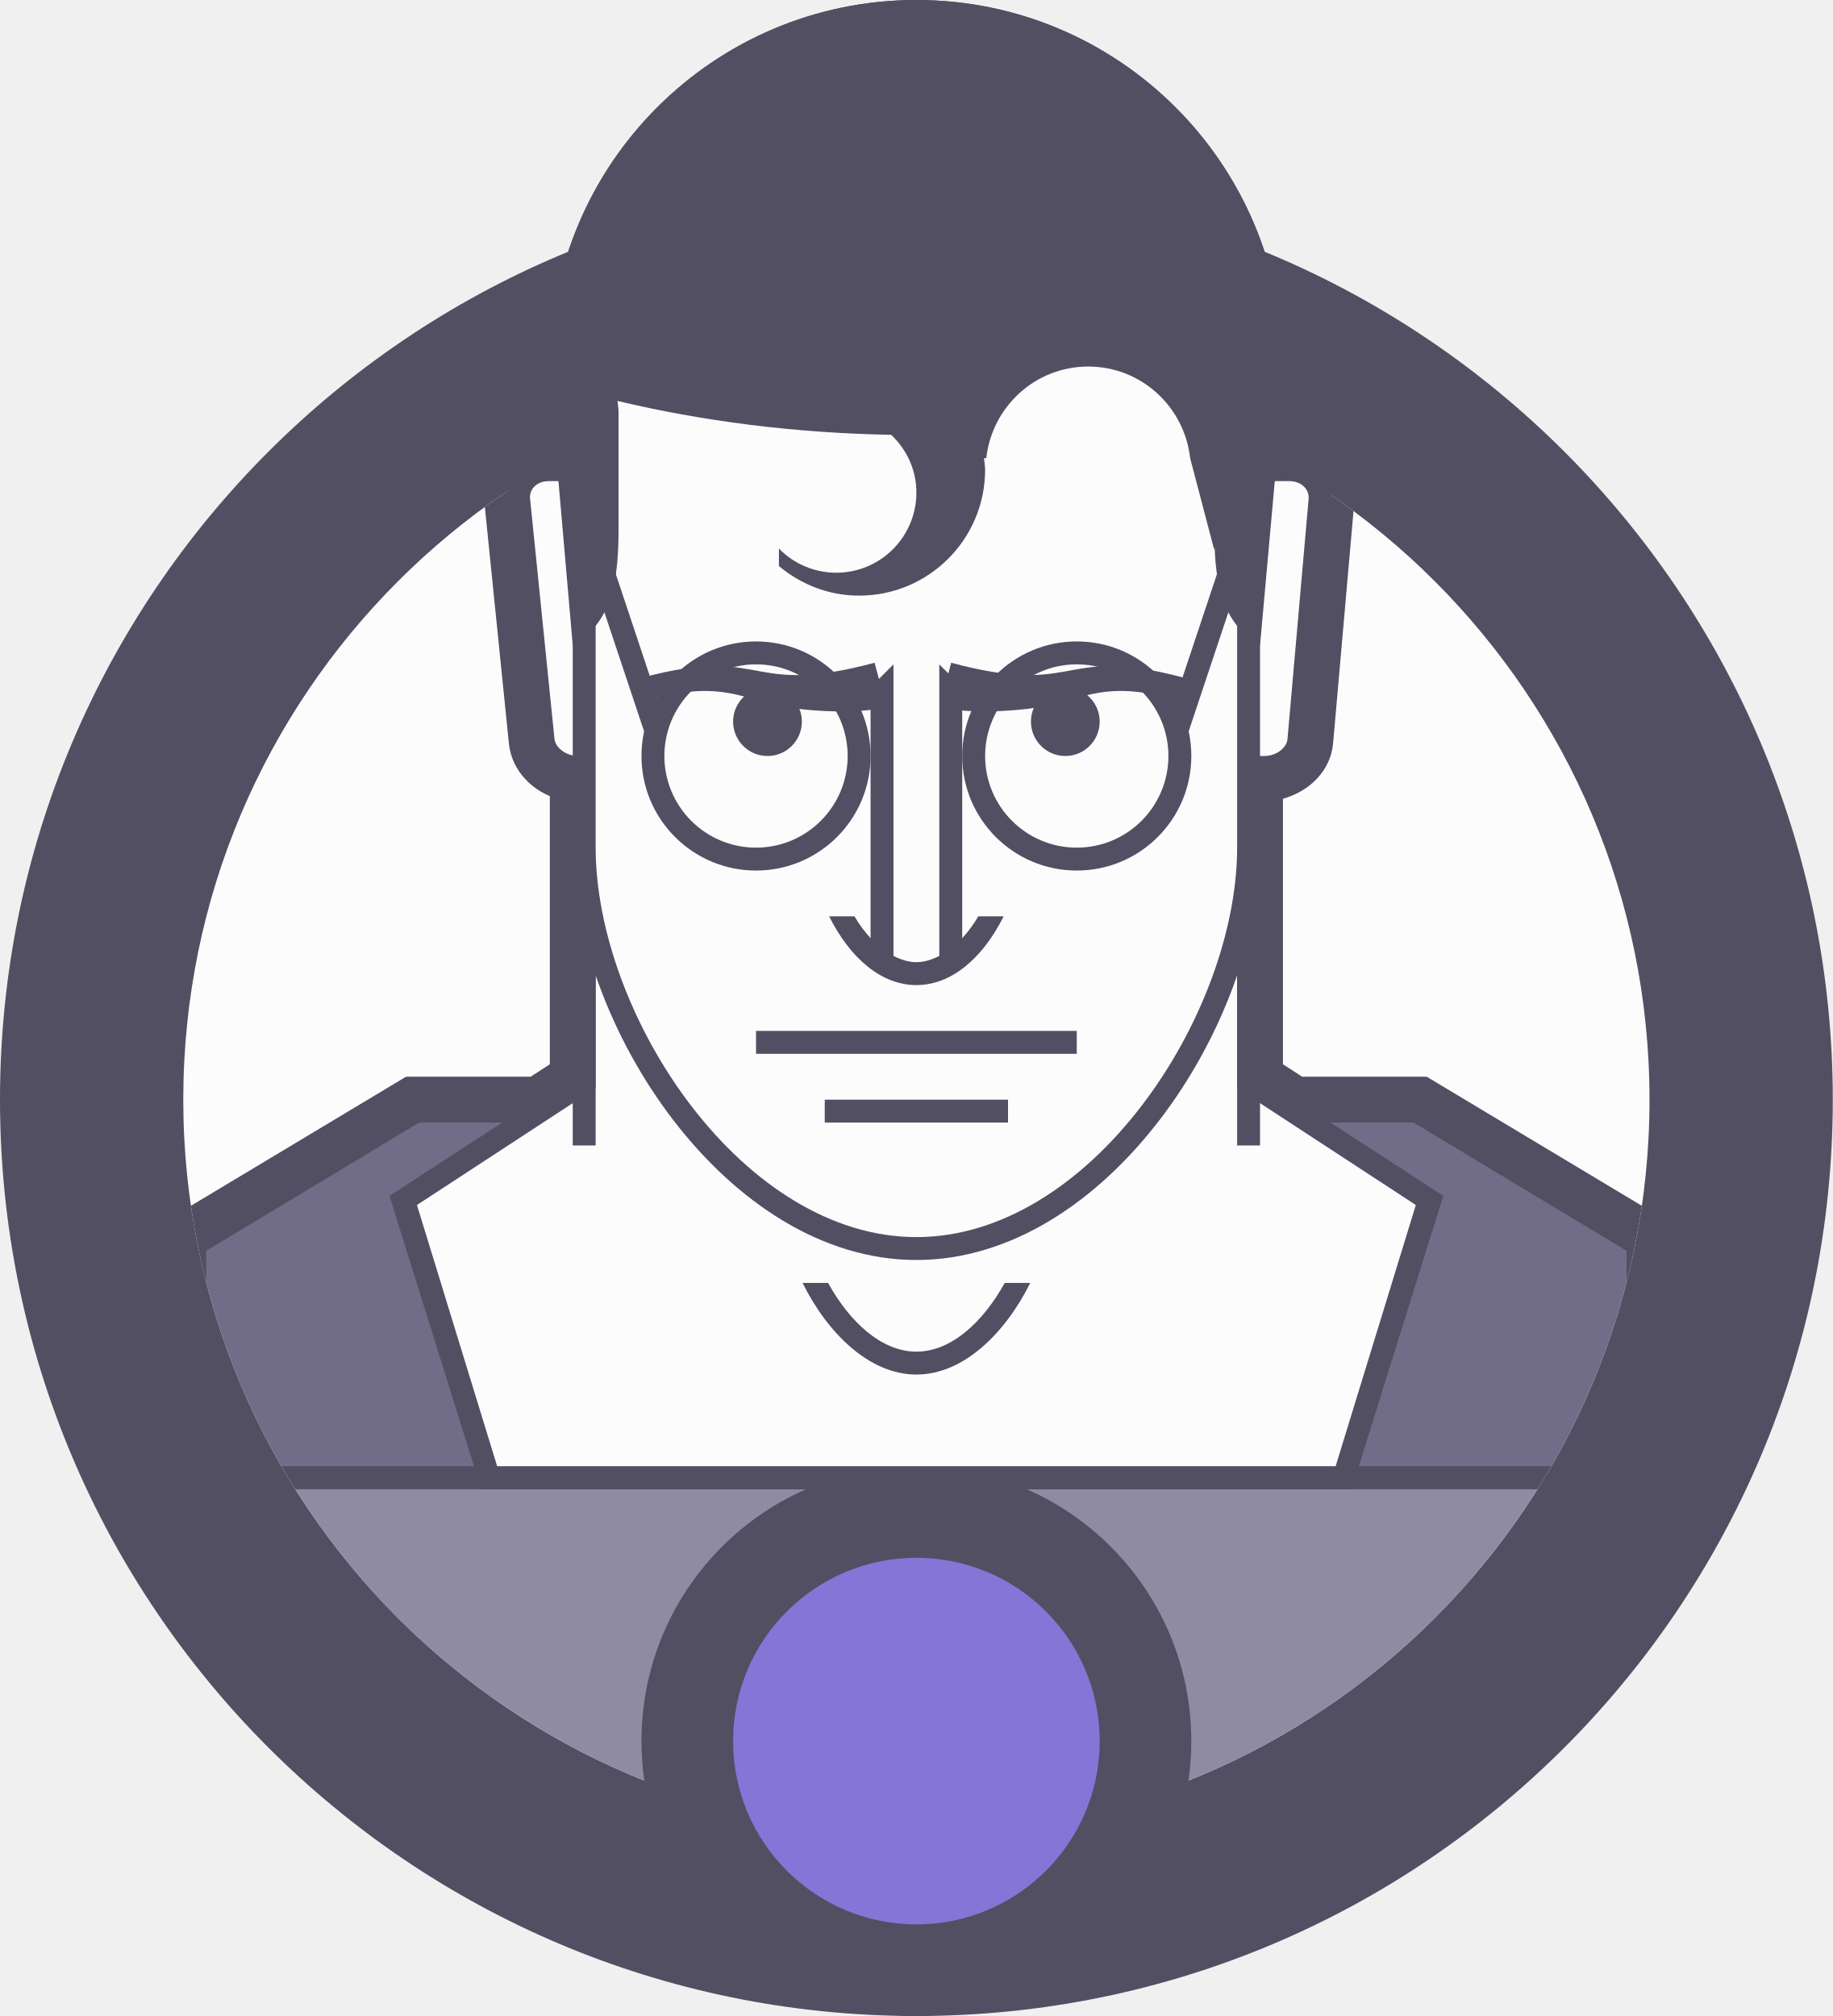
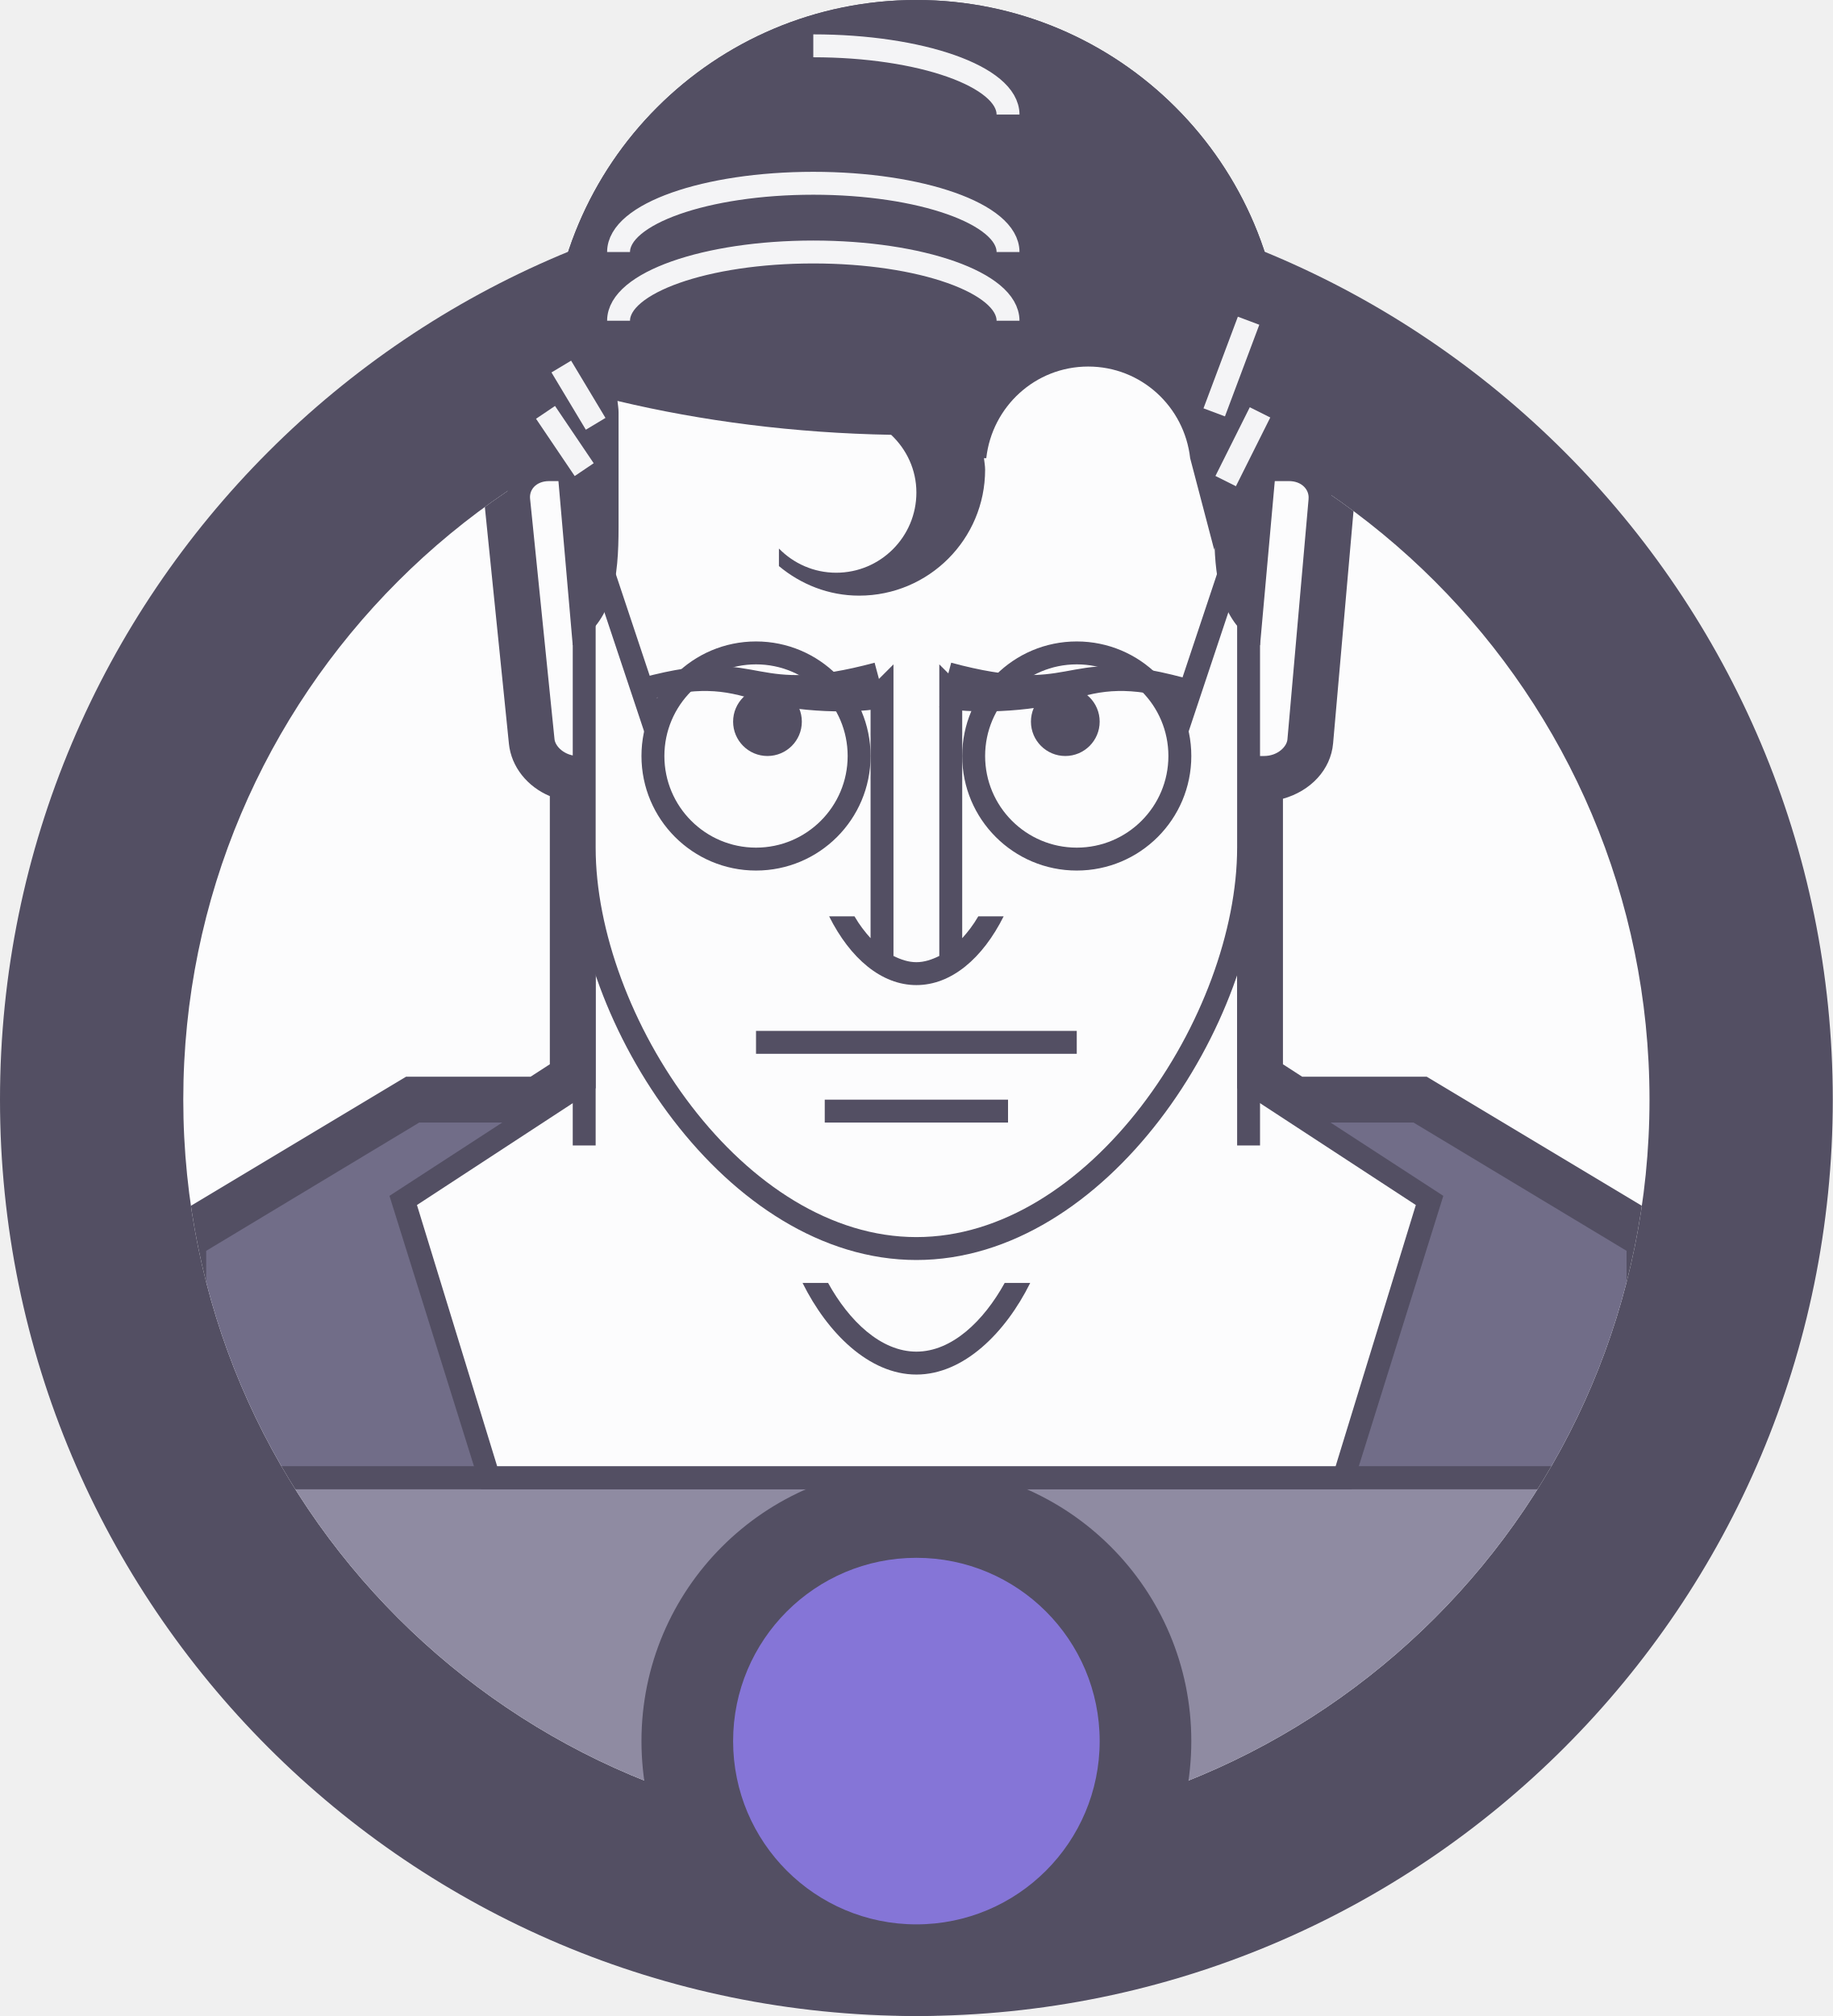
<svg xmlns="http://www.w3.org/2000/svg" width="80" height="88" viewBox="0 0 80 88" fill="none">
  <circle cx="40" cy="48" r="40" fill="#534F63" />
  <circle cx="40" cy="48" r="32" fill="#FCFCFD" />
-   <mask id="mask0_1234_2860" style="mask-type:luminance" maskUnits="userSpaceOnUse" x="8" y="16" width="64" height="64">
-     <circle cx="40" cy="48" r="32" fill="#fff" />
+   <mask id="mask0_0_9586" style="mask-type:luminance" maskUnits="userSpaceOnUse" x="8" y="16" width="64" height="64">
+     <circle cx="40" cy="48" r="32" fill="white" />
  </mask>
-   <g mask="url(#mask0_1234_2860)">
-     <path fill-rule="evenodd" clip-rule="evenodd" d="M40 90c-2.468 0-4.857-.69-6.932-2H8V70H7V53.434L17.723 47h5.436l.841-.544V34.751c-.978-.409-1.684-1.275-1.786-2.288l-1.067-10.492a2.616 2.616 0 01.667-2.045 2.812 2.812 0 011.392-.83l-.121-1.389H23V16c0-9.374 7.626-17 17-17 9.374 0 17 7.626 17 17v.029l.06.027-.033.721-.205 2.274a2.88 2.88 0 011.601.87c.51.557.755 1.28.688 2.036l-.922 10.493c-.102 1.153-.985 2.081-2.189 2.416v11.59l.841.544h5.436L73 53.434V70h-1v18H46.932c-2.075 1.31-4.464 2-6.932 2z" fill="#534F63" />
-     <path fill="#8F8BA2" d="M9 65h62v22H9z" />
-     <path fill-rule="evenodd" clip-rule="evenodd" d="M72 65H8V54l10-6h44l10 6v11z" fill="#534F63" />
-     <path fill-rule="evenodd" clip-rule="evenodd" d="M9 64v-9.4l9.3-5.6h43.4l9.3 5.6V64H9z" fill="#716D88" />
+   <g mask="url(#mask0_0_9586)">
+     <path fill-rule="evenodd" clip-rule="evenodd" d="M40 90C37.532 90 35.143 89.31 33.068 88H8V70H7V53.434L17.723 47H23.159L24 46.456V34.751C23.022 34.342 22.316 33.476 22.214 32.463L21.147 21.971C21.07 21.212 21.307 20.486 21.814 19.926C22.179 19.521 22.666 19.235 23.206 19.096L23.085 17.707H23V16C23 6.626 30.626 -1 40 -1C49.374 -1 57 6.626 57 16V16.029L57.06 16.056L57.027 16.777L56.822 19.051C57.443 19.166 58.008 19.469 58.423 19.921C58.933 20.478 59.178 21.201 59.111 21.957L58.189 32.45C58.087 33.603 57.204 34.531 56 34.866V46.456L56.841 47H62.277L73 53.434V70H72V88H46.932C44.857 89.31 42.468 90 40 90Z" fill="#534F63" />
+     <rect x="9" y="65" width="62" height="22" fill="#8F8BA2" />
+     <path fill-rule="evenodd" clip-rule="evenodd" d="M72 65H8V54L18 48H62L72 54V65Z" fill="#534F63" />
+     <path fill-rule="evenodd" clip-rule="evenodd" d="M9 64V54.6L18.3 49H61.7L71 54.6V64H9Z" fill="#716D88" />
  </g>
-   <path d="M55 16.988l-.768 8.553c-.126-.477-.19-1.038-.216-1.695l-.355-.02.306-.08-1.032-3.933C52.595 17.11 50.31 15 47.5 15c-2.522 0-4.62 1.699-5.27 4h-.374l.098 1.09c.008.085.02.181.03.244A1.04 1.04 0 0142 20.5a4.494 4.494 0 01-1.859 3.643A4.48 4.48 0 0041 21.5a4.45 4.45 0 00-1.416-3.248l-.282-.265-.386-.007c-4.152-.076-8.105-.586-11.73-1.452l-1.371-.327.143 1.402c.013.12.022.192.029.242A.973.973 0 0126 18v5c0 1.022-.053 1.852-.227 2.523L25 16.642V16c0-8.285 6.715-15 15-15s15 6.715 15 15v.988z" fill="#534F63" stroke="#534F63" stroke-width="2" />
+   <path d="M40 1C48.285 1 55 7.715 55 16V16.989L54.231 25.537C54.106 25.061 54.042 24.501 54.017 23.846L53.66 23.826L53.967 23.746L52.932 19.802C52.586 17.104 50.307 15 47.5 15C44.978 15 42.882 16.699 42.231 19H41.856L41.954 20.09C41.964 20.198 41.982 20.324 41.988 20.376C41.997 20.447 42 20.48 42 20.5C42 21.998 41.267 23.324 40.142 24.142C40.681 23.4 41 22.487 41 21.5C41 20.204 40.442 19.06 39.584 18.252L39.303 17.987L38.916 17.98L38.14 17.961C34.271 17.839 30.584 17.34 27.186 16.528L25.814 16.201L25.958 17.602C25.986 17.876 26 17.895 26 18V23C26 24.02 25.945 24.848 25.773 25.518L25 16.643V16C25 7.715 31.715 1 40 1Z" fill="#534F63" stroke="#534F63" stroke-width="2" />
  <circle cx="40" cy="76" r="12" fill="#534F63" />
  <circle cx="40" cy="76" r="8" fill="#8575D7" />
-   <path fill-rule="evenodd" clip-rule="evenodd" d="M59 65H21l-4-12.8 8-5.2V33h30v14l8 5.2L59 65z" fill="#534F63" />
-   <path fill-rule="evenodd" clip-rule="evenodd" d="M21.7 64l-3.5-11.4 7.8-5.1V34h28v13.5l7.8 5.1L58.3 64H21.7z" fill="#FCFCFD" />
-   <path d="M23.706 32.313h0L22.64 21.82s0 0 0 0c-.07-.697.474-1.32 1.331-1.32h32.291c.86 0 1.417.627 1.356 1.326l-.923 10.493s0 0 0 0c-.053.598-.687 1.181-1.517 1.181H25.246c-.83 0-1.479-.585-1.54-1.188z" fill="#FCFCFD" stroke="#534F63" />
-   <path d="M40 1.5c8.04 0 14.5 6.076 14.5 13.5v22c0 3.737-1.63 8.133-4.29 11.595C47.548 52.06 43.929 54.5 40 54.5c-3.929 0-7.548-2.44-10.21-5.905C27.13 45.133 25.5 40.737 25.5 37V15c0-7.424 6.46-13.5 14.5-13.5z" fill="#FCFCFD" stroke="#534F63" />
-   <path fill-rule="evenodd" clip-rule="evenodd" d="M54 50v-8h1v8h-1zm-21-5h14v1H33v-1zm7-2c-1.527 0-2.891-1.167-3.808-3h1.107c.212.367.451.677.701.953V30l1-1v12.728c.321.159.652.272 1 .272s.679-.113 1-.272V29l1 1v10.953a5.53 5.53 0 00.701-.953h1.107c-.917 1.833-2.281 3-3.808 3zm-15-1h1v8h-1v-8zm11 6h8v1h-8v-1zm4 11c1.551 0 2.938-1.338 3.855-3h1.114c-1.079 2.176-2.902 4-4.969 4s-3.89-1.824-4.969-4h1.114c.917 1.662 2.304 3 3.855 3z" fill="#534F63" />
-   <path fill-rule="evenodd" clip-rule="evenodd" d="M33.082 30.584c-1.56-.508-2.66-.606-4.813-.029-.03-.012-.244-.954-.26-.97 2.898-.776 3.987-.493 5.202-.275 1.09.195 2.28.338 4.965-.381l.518 1.935c-1.217.326-4.053.23-5.612-.28zm13.53 0c1.56-.508 2.66-.606 4.814-.029.03-.012.244-.954.26-.97-2.899-.776-3.987-.493-5.203-.275-1.089.195-2.28.338-4.964-.381L41 30.863c1.218.326 4.053.23 5.612-.28z" fill="#534F63" />
-   <path fill-rule="evenodd" clip-rule="evenodd" d="M46.5 33a1.5 1.5 0 11.001-3.001A1.5 1.5 0 0146.5 33zm-13 0a1.5 1.5 0 11.001-3.001A1.5 1.5 0 0133.5 33z" fill="#534F63" />
-   <path fill-rule="evenodd" clip-rule="evenodd" d="M47 38a5 5 0 11.001-10.001A5 5 0 0147 38zm0-9a4 4 0 100 8 4 4 0 000-8zm-14 9a5 5 0 11.001-10.001A5 5 0 0133 38zm0-9a4 4 0 100 8 4 4 0 000-8z" fill="#534F63" />
-   <path fill-rule="evenodd" clip-rule="evenodd" d="M26.974 25.342l2 6 .158.474-.948.316-.159-.474-2-6-.158-.474.95-.317.157.475zm26.052 0l-2 6-.159.474.95.316.157-.474 2-6 .158-.474-.948-.317-.158.475z" fill="#534F63" />
-   <path fill-rule="evenodd" clip-rule="evenodd" d="M56.031 16.688L55 28.168c-1.543-.898-1.911-2.449-1.983-4.283L53 24l-1.05-4c-.252-2.247-2.136-4-4.45-4s-4.198 1.753-4.45 4h-.1c.015.167.05.329.05.5a5.5 5.5 0 01-5.5 5.5c-1.337 0-2.547-.496-3.5-1.29v-.766A3.484 3.484 0 0036.5 25a3.5 3.5 0 003.5-3.5c0-.999-.429-1.886-1.102-2.52-4.222-.077-8.247-.596-11.945-1.479.017.166.047.328.047.499v5c0 2.215-.214 4.128-2 5.168l-.998-11.46-.002-.001V16c0-8.837 7.163-16 16-16s16 7.163 16 16v.674l.031.014z" fill="#534F63" />
+   <path fill-rule="evenodd" clip-rule="evenodd" d="M59 65H21L17 52.2L25 47V33H55V47L63 52.2L59 65Z" fill="#534F63" />
+   <path fill-rule="evenodd" clip-rule="evenodd" d="M21.7 64L18.2 52.6L26 47.5V34H54V47.5L61.8 52.6L58.3 64H21.7Z" fill="#FCFCFD" />
+   <path d="M23.97 20.5H56.261C57.067 20.5 57.608 21.052 57.621 21.696L57.617 21.826L56.694 32.319C56.641 32.917 56.007 33.5 55.177 33.5H25.246C24.416 33.5 23.767 32.915 23.706 32.312L22.64 21.819C22.57 21.123 23.113 20.5 23.97 20.5Z" fill="#FCFCFD" stroke="#534F63" />
+   <path d="M40 1.5C48.041 1.5 54.5 7.576 54.5 15V37C54.5 40.737 52.869 45.133 50.21 48.595C47.548 52.06 43.929 54.5 40 54.5C36.071 54.5 32.452 52.06 29.79 48.595C27.131 45.133 25.5 40.737 25.5 37V15C25.5 7.576 31.959 1.5 40 1.5Z" fill="#FCFCFD" stroke="#534F63" />
+   <path fill-rule="evenodd" clip-rule="evenodd" d="M54 50V42H55V50H54ZM33 45H47V46H33V45ZM40 43C38.473 43 37.109 41.833 36.192 40H37.299C37.511 40.367 37.75 40.677 38 40.953V30L39 29V41.728C39.321 41.887 39.652 42 40 42C40.348 42 40.679 41.887 41 41.728V29L42 30V40.953C42.25 40.677 42.489 40.367 42.701 40H43.808C42.891 41.833 41.527 43 40 43ZM25 42H26V50H25V42ZM36 48H44V49H36V48ZM40 59C41.551 59 42.938 57.662 43.855 56H44.969C43.89 58.176 42.067 60 40 60C37.933 60 36.11 58.176 35.031 56H36.145C37.062 57.662 38.449 59 40 59Z" fill="#534F63" />
+   <path fill-rule="evenodd" clip-rule="evenodd" d="M33.082 30.584C31.523 30.076 30.422 29.978 28.269 30.555C28.239 30.543 28.025 29.601 28.009 29.586C30.907 28.809 31.996 29.092 33.211 29.31C34.3 29.505 35.491 29.648 38.176 28.928L38.694 30.864C37.477 31.19 34.641 31.093 33.082 30.584Z" fill="#534F63" />
+   <path fill-rule="evenodd" clip-rule="evenodd" d="M46.612 30.584C48.172 30.076 49.273 29.978 51.426 30.555C51.456 30.543 51.67 29.601 51.685 29.586C48.788 28.809 47.699 29.092 46.483 29.31C45.394 29.505 44.203 29.648 41.519 28.928L41 30.864C42.218 31.19 45.053 31.093 46.612 30.584Z" fill="#534F63" />
+   <path fill-rule="evenodd" clip-rule="evenodd" d="M46.5 33C45.672 33 45 32.328 45 31.5C45 30.672 45.672 30 46.5 30C47.328 30 48 30.672 48 31.5C48 32.328 47.328 33 46.5 33ZM33.5 33C32.672 33 32 32.328 32 31.5C32 30.672 32.672 30 33.5 30C34.328 30 35 30.672 35 31.5C35 32.328 34.328 33 33.5 33Z" fill="#534F63" />
+   <path fill-rule="evenodd" clip-rule="evenodd" d="M47 38C44.239 38 42 35.761 42 33C42 30.239 44.239 28 47 28C49.761 28 52 30.239 52 33C52 35.761 49.761 38 47 38ZM47 29C44.791 29 43 30.791 43 33C43 35.209 44.791 37 47 37C49.209 37 51 35.209 51 33C51 30.791 49.209 29 47 29ZM33 38C30.239 38 28 35.761 28 33C28 30.239 30.239 28 33 28C35.761 28 38 30.239 38 33C38 35.761 35.761 38 33 38ZM33 29C30.791 29 29 30.791 29 33C29 35.209 30.791 37 33 37C35.209 37 37 35.209 37 33C37 30.791 35.209 29 33 29Z" fill="#534F63" />
+   <path fill-rule="evenodd" clip-rule="evenodd" d="M26.974 25.342L28.974 31.342L29.132 31.816L28.184 32.132L28.026 31.658L26.026 25.658L25.867 25.184L26.816 24.867L26.974 25.342ZM53.026 25.342L51.026 31.342L50.867 31.816L51.816 32.132L51.974 31.658L53.974 25.658L54.132 25.184L53.184 24.867L53.026 25.342Z" fill="#534F63" />
+   <path fill-rule="evenodd" clip-rule="evenodd" d="M56.031 16.688L55 28.168C53.457 27.27 53.089 25.719 53.017 23.885L53 24L51.95 20C51.698 17.753 49.814 16 47.5 16C45.186 16 43.302 17.753 43.05 20H42.95C42.965 20.167 43 20.329 43 20.5C43 23.538 40.538 26 37.5 26C36.163 26 34.953 25.504 34 24.71V23.944C34.635 24.594 35.519 25 36.5 25C38.433 25 40 23.433 40 21.5C40 20.501 39.571 19.614 38.898 18.98C34.676 18.903 30.651 18.384 26.953 17.501C26.97 17.667 27 17.829 27 18V23C27 25.215 26.786 27.128 25 28.168L24.002 16.708C24.001 16.707 24.001 16.707 24 16.707V16C24 7.163 31.163 0 40 0C48.837 0 56 7.163 56 16V16.674L56.031 16.688Z" fill="#534F63" />
+   <path d="M44 14C44 12.343 40.194 11 35.5 11C30.806 11 27 12.343 27 14" stroke="#F4F4F6" />
+   <path d="M44 11C44 9.343 40.194 8 35.5 8C30.806 8 27 9.343 27 11" stroke="#F4F4F6" />
+   <path d="M44 5C44 3.343 40.194 2 35.5 2" stroke="#F4F4F6" />
+   <path d="M54.5 14L53 18M55 18L53.5 21M24.5 16L26 18.5M23.812 18L25.5 20.5" stroke="#F4F4F6" />
</svg>
